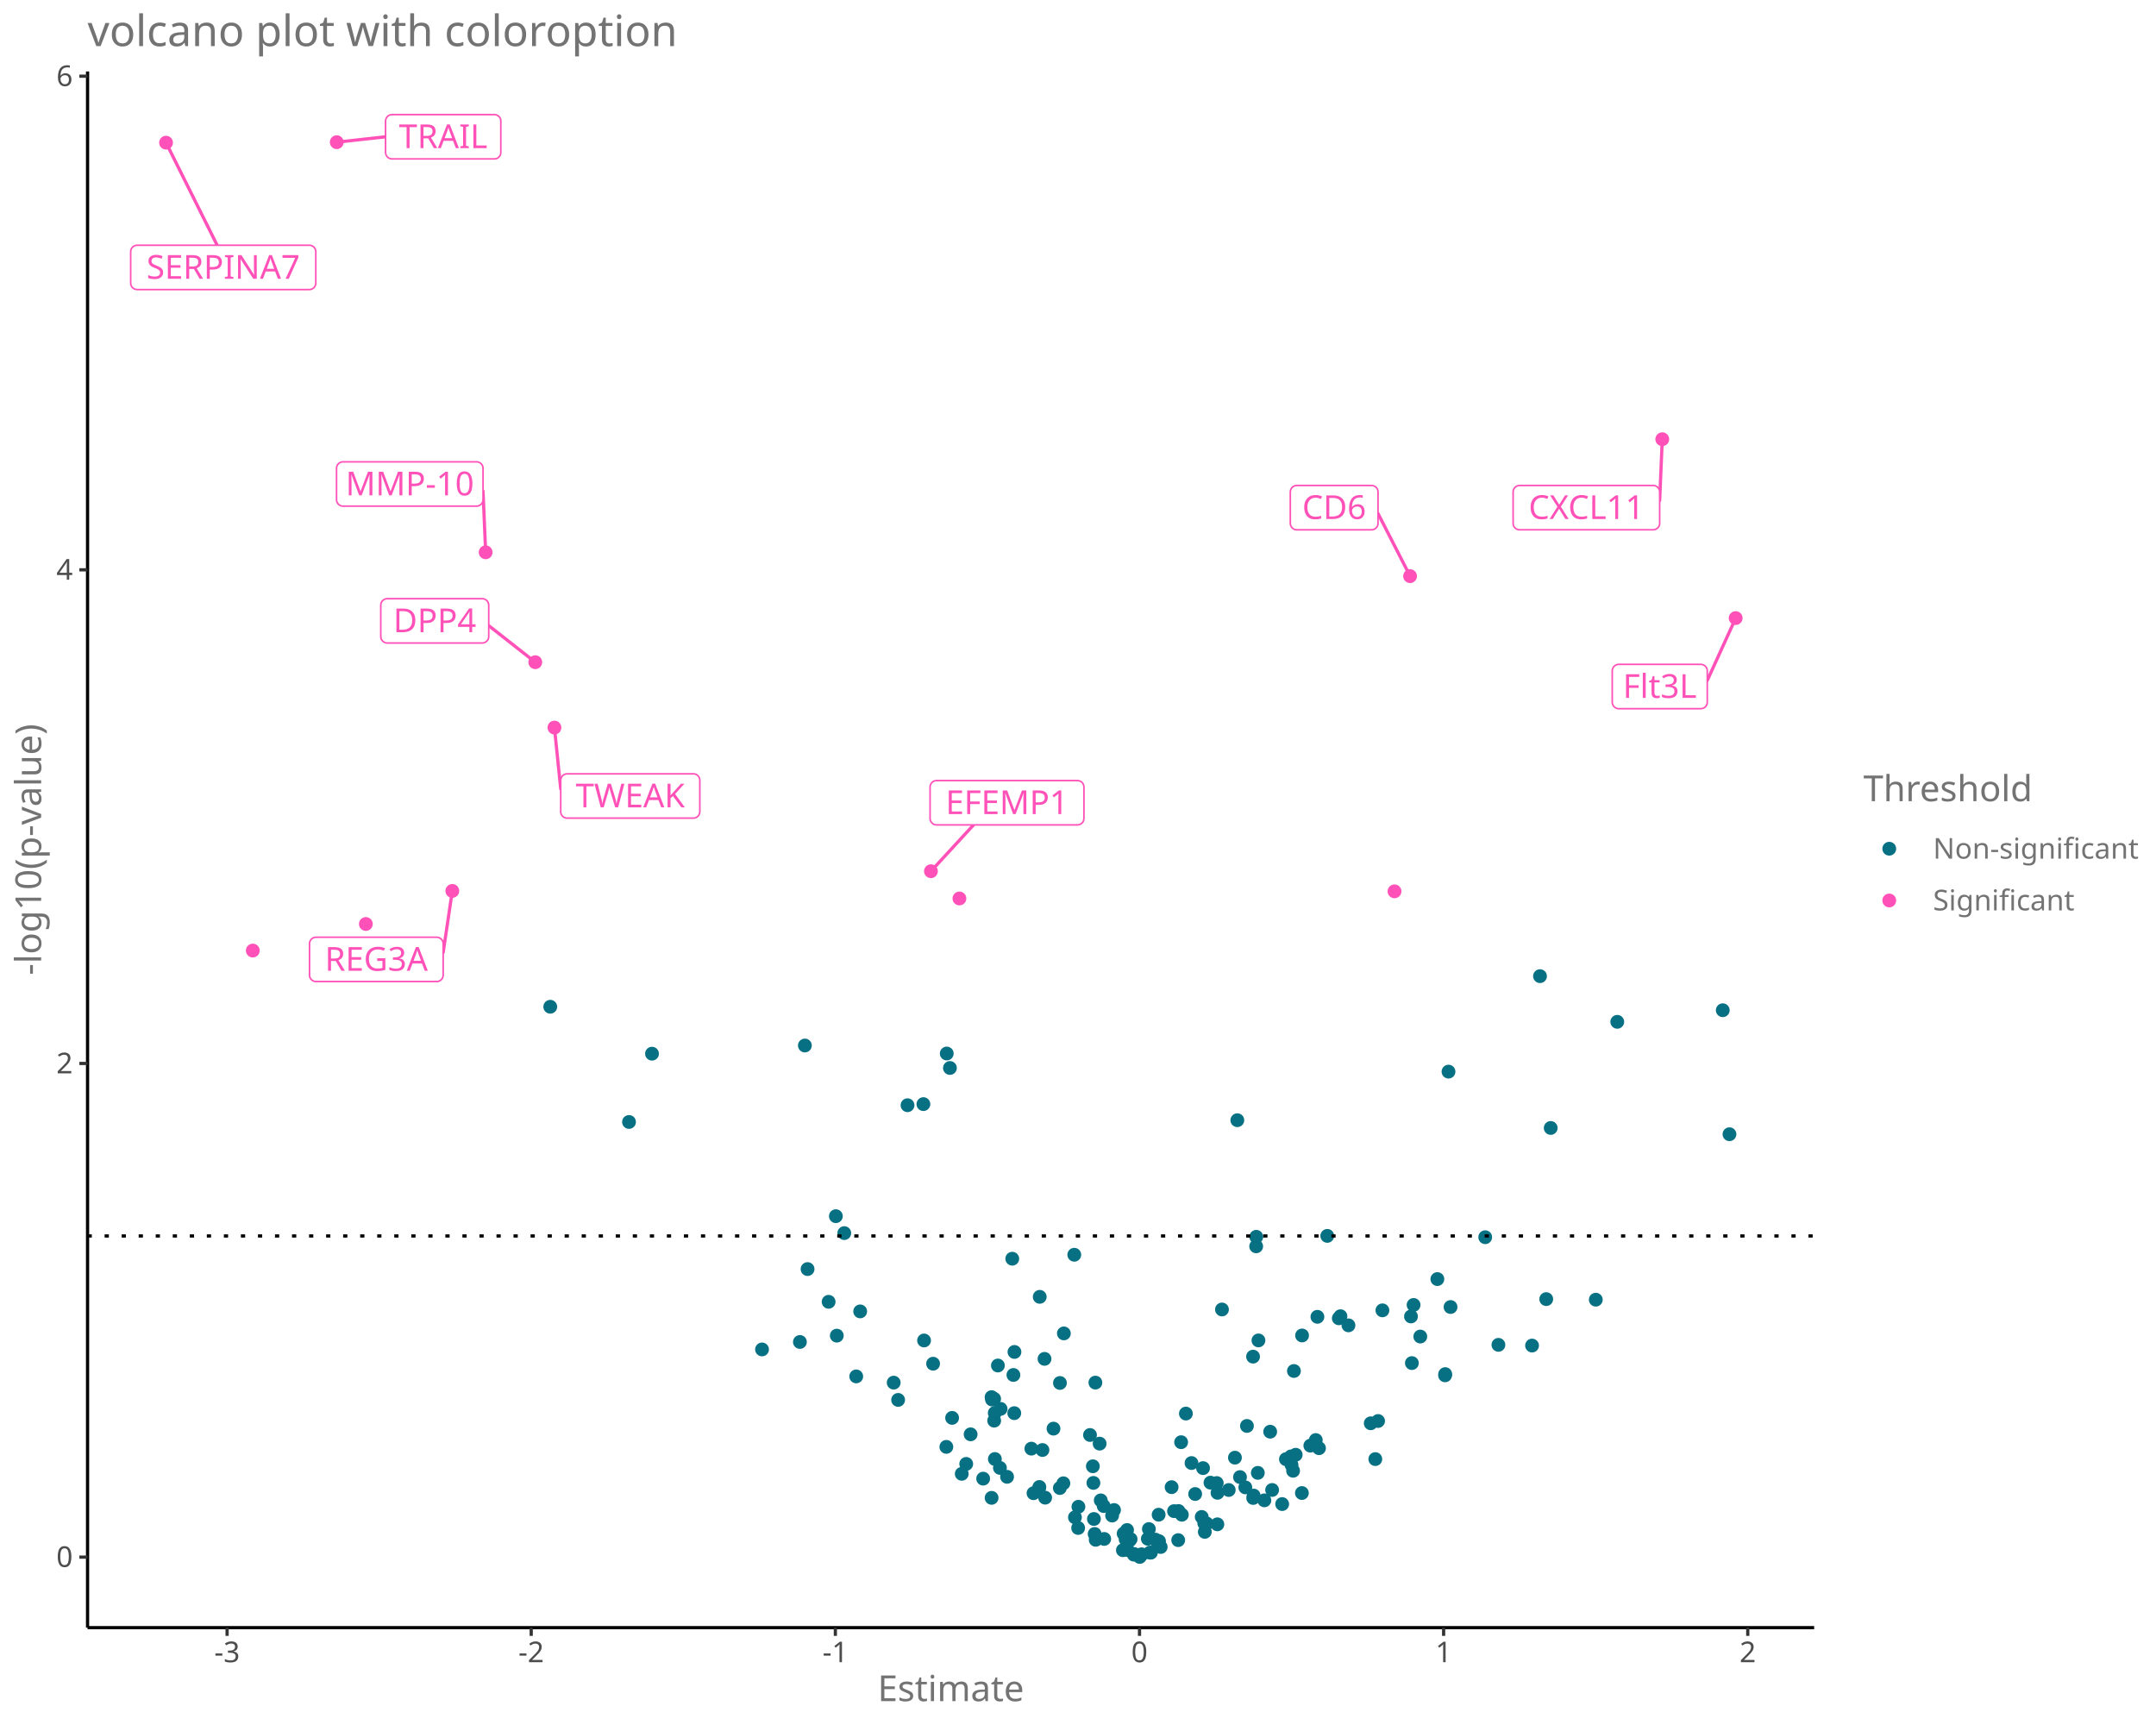
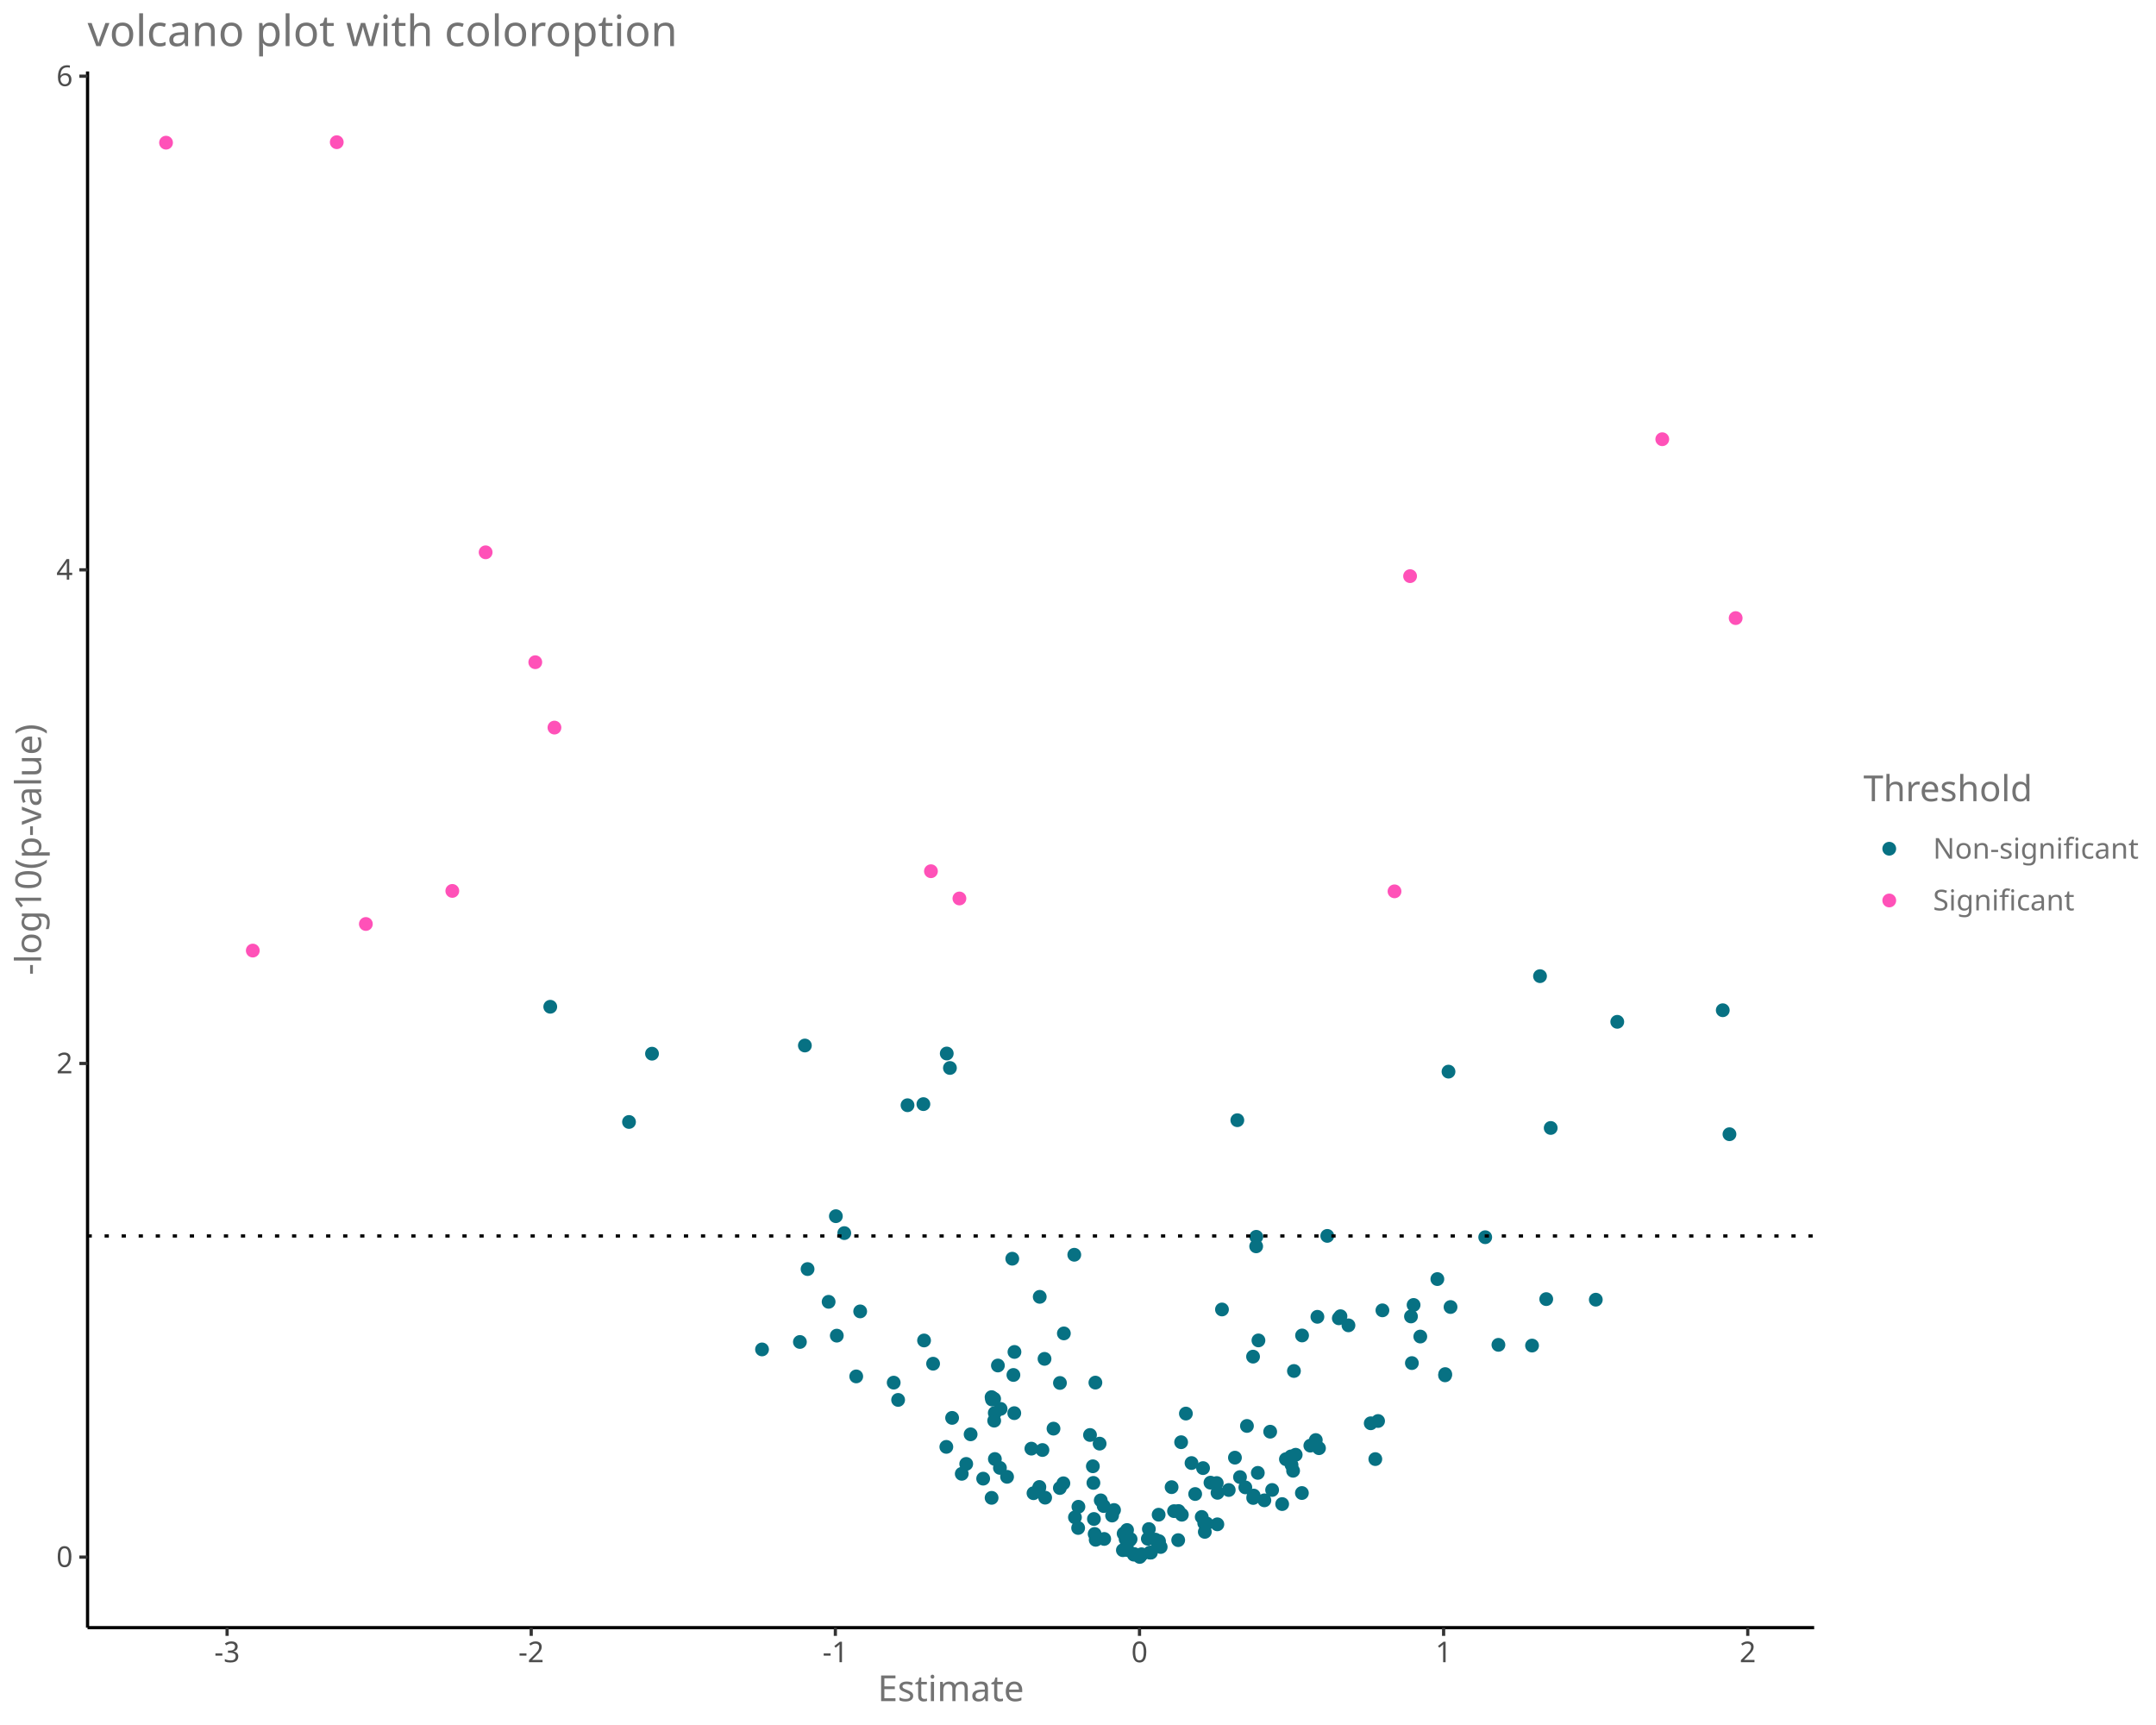
<svg xmlns="http://www.w3.org/2000/svg" class="svglite" data-engine-version="2.0" width="720.00pt" height="576.00pt" viewBox="0 0 720.00 576.00">
  <defs>
    <style type="text/css">
    .svglite line, .svglite polyline, .svglite polygon, .svglite path, .svglite rect, .svglite circle {
      fill: none;
      stroke: #000000;
      stroke-linecap: round;
      stroke-linejoin: round;
      stroke-miterlimit: 10.00;
    }
  </style>
  </defs>
  <rect width="100%" height="100%" style="stroke: none; fill: #FFFFFF;" />
  <defs>
    <clipPath id="cpMC4wMHw3MjAuMDB8MC4wMHw1NzYuMDA=">
      <rect x="0.00" y="0.00" width="720.00" height="576.00" />
    </clipPath>
  </defs>
  <g clip-path="url(#cpMC4wMHw3MjAuMDB8MC4wMHw1NzYuMDA=)">
    <rect x="0.00" y="0.00" width="720.00" height="576.00" style="stroke-width: 1.07; stroke: #FFFFFF; fill: #FFFFFF;" />
  </g>
  <defs>
    <clipPath id="cpMjkuMjR8NjA1Ljg0fDIzLjg2fDU0My41MA==">
      <rect x="29.24" y="23.86" width="576.60" height="519.64" />
    </clipPath>
  </defs>
  <g clip-path="url(#cpMjkuMjR8NjA1Ljg0fDIzLjg2fDU0My41MA==)">
    <rect x="29.24" y="23.86" width="576.60" height="519.64" style="stroke-width: 1.07; stroke: none; fill: #FFFFFF;" />
    <circle cx="112.46" cy="47.48" r="1.95" style="stroke-width: 0.71; stroke: #FF51B8; fill: #FF51B8;" />
    <circle cx="55.45" cy="47.64" r="1.95" style="stroke-width: 0.71; stroke: #FF51B8; fill: #FF51B8;" />
    <circle cx="555.12" cy="146.66" r="1.95" style="stroke-width: 0.71; stroke: #FF51B8; fill: #FF51B8;" />
    <circle cx="162.18" cy="184.42" r="1.95" style="stroke-width: 0.71; stroke: #FF51B8; fill: #FF51B8;" />
    <circle cx="470.90" cy="192.38" r="1.95" style="stroke-width: 0.71; stroke: #FF51B8; fill: #FF51B8;" />
    <circle cx="579.63" cy="206.39" r="1.95" style="stroke-width: 0.71; stroke: #FF51B8; fill: #FF51B8;" />
    <circle cx="178.76" cy="221.12" r="1.95" style="stroke-width: 0.71; stroke: #FF51B8; fill: #FF51B8;" />
    <circle cx="185.16" cy="242.95" r="1.95" style="stroke-width: 0.71; stroke: #FF51B8; fill: #FF51B8;" />
    <circle cx="310.89" cy="290.91" r="1.95" style="stroke-width: 0.71; stroke: #FF51B8; fill: #FF51B8;" />
    <circle cx="151.05" cy="297.49" r="1.95" style="stroke-width: 0.71; stroke: #FF51B8; fill: #FF51B8;" />
    <circle cx="465.70" cy="297.63" r="1.95" style="stroke-width: 0.71; stroke: #FF51B8; fill: #FF51B8;" />
    <circle cx="320.40" cy="300.01" r="1.95" style="stroke-width: 0.71; stroke: #FF51B8; fill: #FF51B8;" />
    <circle cx="122.18" cy="308.53" r="1.95" style="stroke-width: 0.71; stroke: #FF51B8; fill: #FF51B8;" />
    <circle cx="84.42" cy="317.41" r="1.95" style="stroke-width: 0.71; stroke: #FF51B8; fill: #FF51B8;" />
    <circle cx="514.29" cy="325.95" r="1.95" style="stroke-width: 0.71; stroke: #077183; fill: #077183;" />
    <circle cx="183.76" cy="336.17" r="1.95" style="stroke-width: 0.71; stroke: #077183; fill: #077183;" />
    <circle cx="575.32" cy="337.33" r="1.95" style="stroke-width: 0.71; stroke: #077183; fill: #077183;" />
    <circle cx="540.09" cy="341.20" r="1.95" style="stroke-width: 0.71; stroke: #077183; fill: #077183;" />
    <circle cx="268.79" cy="349.11" r="1.95" style="stroke-width: 0.71; stroke: #077183; fill: #077183;" />
    <circle cx="316.17" cy="351.78" r="1.95" style="stroke-width: 0.71; stroke: #077183; fill: #077183;" />
    <circle cx="217.74" cy="351.84" r="1.95" style="stroke-width: 0.71; stroke: #077183; fill: #077183;" />
    <circle cx="317.23" cy="356.61" r="1.95" style="stroke-width: 0.71; stroke: #077183; fill: #077183;" />
    <circle cx="483.73" cy="357.83" r="1.95" style="stroke-width: 0.71; stroke: #077183; fill: #077183;" />
    <circle cx="308.37" cy="368.68" r="1.95" style="stroke-width: 0.71; stroke: #077183; fill: #077183;" />
    <circle cx="303.07" cy="369.05" r="1.95" style="stroke-width: 0.71; stroke: #077183; fill: #077183;" />
    <circle cx="413.21" cy="374.05" r="1.95" style="stroke-width: 0.71; stroke: #077183; fill: #077183;" />
    <circle cx="210.06" cy="374.64" r="1.95" style="stroke-width: 0.71; stroke: #077183; fill: #077183;" />
    <circle cx="517.86" cy="376.64" r="1.95" style="stroke-width: 0.71; stroke: #077183; fill: #077183;" />
    <circle cx="577.56" cy="378.73" r="1.95" style="stroke-width: 0.71; stroke: #077183; fill: #077183;" />
    <circle cx="279.14" cy="406.10" r="1.95" style="stroke-width: 0.71; stroke: #077183; fill: #077183;" />
    <circle cx="281.95" cy="411.75" r="1.95" style="stroke-width: 0.71; stroke: #077183; fill: #077183;" />
    <circle cx="443.25" cy="412.68" r="1.95" style="stroke-width: 0.71; stroke: #077183; fill: #077183;" />
    <circle cx="419.54" cy="412.99" r="1.95" style="stroke-width: 0.71; stroke: #077183; fill: #077183;" />
    <circle cx="495.99" cy="413.12" r="1.95" style="stroke-width: 0.71; stroke: #077183; fill: #077183;" />
    <circle cx="419.50" cy="416.17" r="1.95" style="stroke-width: 0.71; stroke: #077183; fill: #077183;" />
    <circle cx="358.76" cy="418.98" r="1.95" style="stroke-width: 0.71; stroke: #077183; fill: #077183;" />
    <circle cx="338.05" cy="420.30" r="1.95" style="stroke-width: 0.71; stroke: #077183; fill: #077183;" />
    <circle cx="269.69" cy="423.76" r="1.95" style="stroke-width: 0.71; stroke: #077183; fill: #077183;" />
    <circle cx="480.01" cy="427.10" r="1.95" style="stroke-width: 0.71; stroke: #077183; fill: #077183;" />
    <circle cx="347.22" cy="433.03" r="1.95" style="stroke-width: 0.71; stroke: #077183; fill: #077183;" />
    <circle cx="516.37" cy="433.79" r="1.95" style="stroke-width: 0.71; stroke: #077183; fill: #077183;" />
    <circle cx="532.92" cy="433.98" r="1.95" style="stroke-width: 0.71; stroke: #077183; fill: #077183;" />
    <circle cx="276.72" cy="434.69" r="1.95" style="stroke-width: 0.71; stroke: #077183; fill: #077183;" />
    <circle cx="472.07" cy="435.74" r="1.95" style="stroke-width: 0.71; stroke: #077183; fill: #077183;" />
    <circle cx="484.41" cy="436.43" r="1.95" style="stroke-width: 0.71; stroke: #077183; fill: #077183;" />
    <circle cx="408.08" cy="437.25" r="1.95" style="stroke-width: 0.71; stroke: #077183; fill: #077183;" />
    <circle cx="461.66" cy="437.54" r="1.95" style="stroke-width: 0.71; stroke: #077183; fill: #077183;" />
    <circle cx="287.26" cy="437.89" r="1.95" style="stroke-width: 0.71; stroke: #077183; fill: #077183;" />
    <circle cx="447.65" cy="439.50" r="1.95" style="stroke-width: 0.71; stroke: #077183; fill: #077183;" />
    <circle cx="471.20" cy="439.58" r="1.95" style="stroke-width: 0.71; stroke: #077183; fill: #077183;" />
    <circle cx="439.95" cy="439.70" r="1.95" style="stroke-width: 0.71; stroke: #077183; fill: #077183;" />
    <circle cx="447.10" cy="440.20" r="1.95" style="stroke-width: 0.71; stroke: #077183; fill: #077183;" />
    <circle cx="450.32" cy="442.55" r="1.95" style="stroke-width: 0.71; stroke: #077183; fill: #077183;" />
    <circle cx="355.28" cy="445.24" r="1.95" style="stroke-width: 0.71; stroke: #077183; fill: #077183;" />
    <circle cx="434.83" cy="445.93" r="1.95" style="stroke-width: 0.71; stroke: #077183; fill: #077183;" />
    <circle cx="279.45" cy="445.99" r="1.95" style="stroke-width: 0.71; stroke: #077183; fill: #077183;" />
    <circle cx="474.31" cy="446.29" r="1.95" style="stroke-width: 0.71; stroke: #077183; fill: #077183;" />
    <circle cx="420.26" cy="447.58" r="1.95" style="stroke-width: 0.71; stroke: #077183; fill: #077183;" />
    <circle cx="308.59" cy="447.60" r="1.95" style="stroke-width: 0.71; stroke: #077183; fill: #077183;" />
    <circle cx="267.13" cy="448.10" r="1.95" style="stroke-width: 0.71; stroke: #077183; fill: #077183;" />
    <circle cx="500.40" cy="449.06" r="1.95" style="stroke-width: 0.71; stroke: #077183; fill: #077183;" />
    <circle cx="511.63" cy="449.30" r="1.95" style="stroke-width: 0.71; stroke: #077183; fill: #077183;" />
    <circle cx="254.48" cy="450.59" r="1.95" style="stroke-width: 0.71; stroke: #077183; fill: #077183;" />
    <circle cx="338.78" cy="451.43" r="1.95" style="stroke-width: 0.71; stroke: #077183; fill: #077183;" />
    <circle cx="418.46" cy="453.00" r="1.95" style="stroke-width: 0.71; stroke: #077183; fill: #077183;" />
    <circle cx="348.82" cy="453.74" r="1.95" style="stroke-width: 0.71; stroke: #077183; fill: #077183;" />
    <circle cx="471.50" cy="455.15" r="1.95" style="stroke-width: 0.71; stroke: #077183; fill: #077183;" />
    <circle cx="311.61" cy="455.36" r="1.95" style="stroke-width: 0.71; stroke: #077183; fill: #077183;" />
    <circle cx="333.25" cy="455.96" r="1.95" style="stroke-width: 0.71; stroke: #077183; fill: #077183;" />
    <circle cx="432.11" cy="457.79" r="1.95" style="stroke-width: 0.71; stroke: #077183; fill: #077183;" />
    <circle cx="482.63" cy="458.83" r="1.95" style="stroke-width: 0.71; stroke: #077183; fill: #077183;" />
    <circle cx="338.43" cy="459.12" r="1.95" style="stroke-width: 0.71; stroke: #077183; fill: #077183;" />
    <circle cx="482.58" cy="459.24" r="1.95" style="stroke-width: 0.71; stroke: #077183; fill: #077183;" />
    <circle cx="285.94" cy="459.60" r="1.95" style="stroke-width: 0.71; stroke: #077183; fill: #077183;" />
    <circle cx="365.81" cy="461.67" r="1.95" style="stroke-width: 0.71; stroke: #077183; fill: #077183;" />
    <circle cx="298.45" cy="461.68" r="1.95" style="stroke-width: 0.71; stroke: #077183; fill: #077183;" />
    <circle cx="353.97" cy="461.79" r="1.95" style="stroke-width: 0.71; stroke: #077183; fill: #077183;" />
    <circle cx="331.14" cy="466.52" r="1.95" style="stroke-width: 0.71; stroke: #077183; fill: #077183;" />
    <circle cx="331.99" cy="467.09" r="1.95" style="stroke-width: 0.71; stroke: #077183; fill: #077183;" />
    <circle cx="331.29" cy="467.32" r="1.95" style="stroke-width: 0.71; stroke: #077183; fill: #077183;" />
    <circle cx="299.93" cy="467.45" r="1.95" style="stroke-width: 0.71; stroke: #077183; fill: #077183;" />
    <circle cx="334.15" cy="470.44" r="1.95" style="stroke-width: 0.71; stroke: #077183; fill: #077183;" />
    <circle cx="332.21" cy="471.80" r="1.95" style="stroke-width: 0.71; stroke: #077183; fill: #077183;" />
    <circle cx="338.72" cy="471.87" r="1.95" style="stroke-width: 0.71; stroke: #077183; fill: #077183;" />
    <circle cx="396.03" cy="472.01" r="1.95" style="stroke-width: 0.71; stroke: #077183; fill: #077183;" />
    <circle cx="317.96" cy="473.45" r="1.95" style="stroke-width: 0.71; stroke: #077183; fill: #077183;" />
    <circle cx="332.01" cy="474.38" r="1.95" style="stroke-width: 0.71; stroke: #077183; fill: #077183;" />
    <circle cx="460.21" cy="474.49" r="1.95" style="stroke-width: 0.71; stroke: #077183; fill: #077183;" />
    <circle cx="457.76" cy="475.25" r="1.95" style="stroke-width: 0.71; stroke: #077183; fill: #077183;" />
    <circle cx="416.42" cy="476.14" r="1.95" style="stroke-width: 0.71; stroke: #077183; fill: #077183;" />
    <circle cx="351.82" cy="477.04" r="1.95" style="stroke-width: 0.71; stroke: #077183; fill: #077183;" />
    <circle cx="424.18" cy="478.06" r="1.95" style="stroke-width: 0.71; stroke: #077183; fill: #077183;" />
    <circle cx="324.14" cy="478.94" r="1.95" style="stroke-width: 0.71; stroke: #077183; fill: #077183;" />
    <circle cx="364.01" cy="479.16" r="1.95" style="stroke-width: 0.71; stroke: #077183; fill: #077183;" />
    <circle cx="439.41" cy="480.85" r="1.95" style="stroke-width: 0.71; stroke: #077183; fill: #077183;" />
    <circle cx="394.44" cy="481.57" r="1.95" style="stroke-width: 0.71; stroke: #077183; fill: #077183;" />
    <circle cx="367.22" cy="482.05" r="1.95" style="stroke-width: 0.71; stroke: #077183; fill: #077183;" />
    <circle cx="437.59" cy="482.72" r="1.95" style="stroke-width: 0.71; stroke: #077183; fill: #077183;" />
    <circle cx="316.03" cy="483.13" r="1.95" style="stroke-width: 0.71; stroke: #077183; fill: #077183;" />
    <circle cx="440.48" cy="483.57" r="1.95" style="stroke-width: 0.71; stroke: #077183; fill: #077183;" />
    <circle cx="344.43" cy="483.72" r="1.95" style="stroke-width: 0.71; stroke: #077183; fill: #077183;" />
    <circle cx="348.13" cy="484.18" r="1.95" style="stroke-width: 0.71; stroke: #077183; fill: #077183;" />
    <circle cx="432.70" cy="485.76" r="1.95" style="stroke-width: 0.71; stroke: #077183; fill: #077183;" />
    <circle cx="431.12" cy="486.31" r="1.95" style="stroke-width: 0.71; stroke: #077183; fill: #077183;" />
    <circle cx="412.41" cy="486.73" r="1.95" style="stroke-width: 0.71; stroke: #077183; fill: #077183;" />
    <circle cx="332.24" cy="487.18" r="1.95" style="stroke-width: 0.71; stroke: #077183; fill: #077183;" />
    <circle cx="459.29" cy="487.21" r="1.95" style="stroke-width: 0.71; stroke: #077183; fill: #077183;" />
    <circle cx="429.44" cy="487.24" r="1.95" style="stroke-width: 0.71; stroke: #077183; fill: #077183;" />
    <circle cx="397.91" cy="488.53" r="1.95" style="stroke-width: 0.71; stroke: #077183; fill: #077183;" />
    <circle cx="322.67" cy="488.82" r="1.95" style="stroke-width: 0.71; stroke: #077183; fill: #077183;" />
    <circle cx="431.31" cy="489.14" r="1.95" style="stroke-width: 0.71; stroke: #077183; fill: #077183;" />
    <circle cx="364.96" cy="489.61" r="1.95" style="stroke-width: 0.71; stroke: #077183; fill: #077183;" />
    <circle cx="333.93" cy="490.15" r="1.95" style="stroke-width: 0.71; stroke: #077183; fill: #077183;" />
    <circle cx="401.76" cy="490.22" r="1.95" style="stroke-width: 0.71; stroke: #077183; fill: #077183;" />
    <circle cx="431.83" cy="491.11" r="1.95" style="stroke-width: 0.71; stroke: #077183; fill: #077183;" />
    <circle cx="420.05" cy="491.81" r="1.95" style="stroke-width: 0.71; stroke: #077183; fill: #077183;" />
    <circle cx="321.18" cy="492.13" r="1.95" style="stroke-width: 0.71; stroke: #077183; fill: #077183;" />
    <circle cx="336.31" cy="493.13" r="1.95" style="stroke-width: 0.71; stroke: #077183; fill: #077183;" />
    <circle cx="414.10" cy="493.22" r="1.95" style="stroke-width: 0.71; stroke: #077183; fill: #077183;" />
    <circle cx="328.33" cy="493.74" r="1.95" style="stroke-width: 0.71; stroke: #077183; fill: #077183;" />
    <circle cx="404.24" cy="495.08" r="1.95" style="stroke-width: 0.71; stroke: #077183; fill: #077183;" />
    <circle cx="365.15" cy="495.16" r="1.95" style="stroke-width: 0.71; stroke: #077183; fill: #077183;" />
    <circle cx="406.34" cy="495.21" r="1.95" style="stroke-width: 0.71; stroke: #077183; fill: #077183;" />
    <circle cx="355.12" cy="495.29" r="1.95" style="stroke-width: 0.71; stroke: #077183; fill: #077183;" />
    <circle cx="347.10" cy="496.52" r="1.95" style="stroke-width: 0.71; stroke: #077183; fill: #077183;" />
    <circle cx="391.26" cy="496.58" r="1.95" style="stroke-width: 0.71; stroke: #077183; fill: #077183;" />
    <circle cx="415.88" cy="496.65" r="1.95" style="stroke-width: 0.71; stroke: #077183; fill: #077183;" />
    <circle cx="353.94" cy="496.87" r="1.95" style="stroke-width: 0.71; stroke: #077183; fill: #077183;" />
    <circle cx="346.94" cy="497.12" r="1.95" style="stroke-width: 0.71; stroke: #077183; fill: #077183;" />
    <circle cx="424.83" cy="497.52" r="1.95" style="stroke-width: 0.71; stroke: #077183; fill: #077183;" />
    <circle cx="410.34" cy="497.53" r="1.95" style="stroke-width: 0.71; stroke: #077183; fill: #077183;" />
    <circle cx="406.59" cy="498.47" r="1.95" style="stroke-width: 0.71; stroke: #077183; fill: #077183;" />
    <circle cx="434.77" cy="498.54" r="1.95" style="stroke-width: 0.71; stroke: #077183; fill: #077183;" />
    <circle cx="345.14" cy="498.60" r="1.95" style="stroke-width: 0.71; stroke: #077183; fill: #077183;" />
    <circle cx="399.13" cy="498.87" r="1.95" style="stroke-width: 0.71; stroke: #077183; fill: #077183;" />
    <circle cx="418.67" cy="499.39" r="1.95" style="stroke-width: 0.71; stroke: #077183; fill: #077183;" />
    <circle cx="349.03" cy="500.09" r="1.95" style="stroke-width: 0.71; stroke: #077183; fill: #077183;" />
    <circle cx="331.15" cy="500.15" r="1.95" style="stroke-width: 0.71; stroke: #077183; fill: #077183;" />
    <circle cx="418.51" cy="500.19" r="1.95" style="stroke-width: 0.71; stroke: #077183; fill: #077183;" />
    <circle cx="422.24" cy="500.98" r="1.95" style="stroke-width: 0.71; stroke: #077183; fill: #077183;" />
    <circle cx="367.60" cy="500.99" r="1.95" style="stroke-width: 0.71; stroke: #077183; fill: #077183;" />
    <circle cx="428.18" cy="502.23" r="1.95" style="stroke-width: 0.71; stroke: #077183; fill: #077183;" />
    <circle cx="368.58" cy="502.89" r="1.95" style="stroke-width: 0.71; stroke: #077183; fill: #077183;" />
    <circle cx="360.14" cy="503.13" r="1.95" style="stroke-width: 0.71; stroke: #077183; fill: #077183;" />
    <circle cx="372.03" cy="504.21" r="1.95" style="stroke-width: 0.71; stroke: #077183; fill: #077183;" />
    <circle cx="393.58" cy="504.55" r="1.95" style="stroke-width: 0.71; stroke: #077183; fill: #077183;" />
    <circle cx="392.07" cy="504.59" r="1.95" style="stroke-width: 0.71; stroke: #077183; fill: #077183;" />
    <circle cx="386.93" cy="505.78" r="1.95" style="stroke-width: 0.71; stroke: #077183; fill: #077183;" />
    <circle cx="394.68" cy="505.79" r="1.95" style="stroke-width: 0.71; stroke: #077183; fill: #077183;" />
    <circle cx="371.39" cy="506.06" r="1.95" style="stroke-width: 0.71; stroke: #077183; fill: #077183;" />
    <circle cx="401.32" cy="506.53" r="1.95" style="stroke-width: 0.71; stroke: #077183; fill: #077183;" />
    <circle cx="358.98" cy="506.66" r="1.95" style="stroke-width: 0.71; stroke: #077183; fill: #077183;" />
    <circle cx="365.32" cy="507.21" r="1.95" style="stroke-width: 0.71; stroke: #077183; fill: #077183;" />
    <circle cx="402.16" cy="508.60" r="1.95" style="stroke-width: 0.71; stroke: #077183; fill: #077183;" />
    <circle cx="403.00" cy="508.73" r="1.95" style="stroke-width: 0.71; stroke: #077183; fill: #077183;" />
    <circle cx="406.54" cy="508.99" r="1.95" style="stroke-width: 0.71; stroke: #077183; fill: #077183;" />
    <circle cx="360.05" cy="510.21" r="1.95" style="stroke-width: 0.71; stroke: #077183; fill: #077183;" />
    <circle cx="383.67" cy="510.57" r="1.95" style="stroke-width: 0.71; stroke: #077183; fill: #077183;" />
    <circle cx="376.38" cy="510.89" r="1.95" style="stroke-width: 0.71; stroke: #077183; fill: #077183;" />
    <circle cx="402.35" cy="511.51" r="1.95" style="stroke-width: 0.71; stroke: #077183; fill: #077183;" />
    <circle cx="375.24" cy="512.08" r="1.95" style="stroke-width: 0.71; stroke: #077183; fill: #077183;" />
    <circle cx="365.56" cy="512.21" r="1.95" style="stroke-width: 0.71; stroke: #077183; fill: #077183;" />
    <circle cx="366.54" cy="513.73" r="1.95" style="stroke-width: 0.71; stroke: #077183; fill: #077183;" />
    <circle cx="383.32" cy="513.82" r="1.95" style="stroke-width: 0.71; stroke: #077183; fill: #077183;" />
    <circle cx="368.75" cy="513.87" r="1.95" style="stroke-width: 0.71; stroke: #077183; fill: #077183;" />
    <circle cx="377.57" cy="513.94" r="1.95" style="stroke-width: 0.71; stroke: #077183; fill: #077183;" />
    <circle cx="375.90" cy="513.96" r="1.95" style="stroke-width: 0.71; stroke: #077183; fill: #077183;" />
    <circle cx="385.81" cy="514.09" r="1.95" style="stroke-width: 0.71; stroke: #077183; fill: #077183;" />
    <circle cx="365.91" cy="514.16" r="1.95" style="stroke-width: 0.71; stroke: #077183; fill: #077183;" />
    <circle cx="393.46" cy="514.27" r="1.95" style="stroke-width: 0.71; stroke: #077183; fill: #077183;" />
    <circle cx="377.16" cy="514.43" r="1.95" style="stroke-width: 0.71; stroke: #077183; fill: #077183;" />
    <circle cx="387.05" cy="514.60" r="1.95" style="stroke-width: 0.71; stroke: #077183; fill: #077183;" />
    <circle cx="386.90" cy="514.91" r="1.95" style="stroke-width: 0.71; stroke: #077183; fill: #077183;" />
    <circle cx="386.76" cy="515.70" r="1.95" style="stroke-width: 0.71; stroke: #077183; fill: #077183;" />
    <circle cx="387.61" cy="516.56" r="1.95" style="stroke-width: 0.71; stroke: #077183; fill: #077183;" />
    <circle cx="376.56" cy="517.59" r="1.95" style="stroke-width: 0.71; stroke: #077183; fill: #077183;" />
    <circle cx="374.99" cy="517.63" r="1.95" style="stroke-width: 0.71; stroke: #077183; fill: #077183;" />
    <circle cx="384.02" cy="518.44" r="1.95" style="stroke-width: 0.71; stroke: #077183; fill: #077183;" />
    <circle cx="384.35" cy="518.44" r="1.95" style="stroke-width: 0.71; stroke: #077183; fill: #077183;" />
    <circle cx="378.78" cy="518.92" r="1.95" style="stroke-width: 0.71; stroke: #077183; fill: #077183;" />
    <circle cx="381.21" cy="518.99" r="1.95" style="stroke-width: 0.71; stroke: #077183; fill: #077183;" />
    <circle cx="378.65" cy="519.12" r="1.95" style="stroke-width: 0.71; stroke: #077183; fill: #077183;" />
    <circle cx="381.13" cy="519.21" r="1.95" style="stroke-width: 0.71; stroke: #077183; fill: #077183;" />
    <circle cx="380.62" cy="519.88" r="1.95" style="stroke-width: 0.71; stroke: #077183; fill: #077183;" />
-     <line x1="128.76" y1="45.68" x2="113.65" y2="47.35" style="stroke-width: 1.07; stroke: #FF51B8;" />
-     <line x1="72.52" y1="81.89" x2="55.94" y2="48.63" style="stroke-width: 1.07; stroke: #FF51B8;" />
-     <line x1="554.25" y1="167.11" x2="555.07" y2="147.75" style="stroke-width: 1.07; stroke: #FF51B8;" />
-     <line x1="161.31" y1="164.00" x2="162.14" y2="183.34" style="stroke-width: 1.07; stroke: #FF51B8;" />
-     <line x1="460.19" y1="171.47" x2="470.40" y2="191.39" style="stroke-width: 1.07; stroke: #FF51B8;" />
-     <line x1="570.15" y1="227.20" x2="579.18" y2="207.40" style="stroke-width: 1.07; stroke: #FF51B8;" />
-     <line x1="163.21" y1="208.91" x2="177.85" y2="220.41" style="stroke-width: 1.07; stroke: #FF51B8;" />
-     <line x1="187.25" y1="263.41" x2="185.27" y2="244.03" style="stroke-width: 1.07; stroke: #FF51B8;" />
-     <line x1="325.12" y1="275.44" x2="311.66" y2="290.08" style="stroke-width: 1.07; stroke: #FF51B8;" />
-     <line x1="148.00" y1="318.00" x2="150.89" y2="298.56" style="stroke-width: 1.07; stroke: #FF51B8;" />
-     <polygon points="130.92,53.06 165.09,53.06 165.01,53.06 165.35,53.05 165.69,52.98 166.02,52.85 166.32,52.68 166.59,52.46 166.82,52.20 167.01,51.90 167.14,51.58 167.22,51.25 167.25,50.90 167.25,50.90 167.25,40.42 167.25,40.42 167.22,40.08 167.14,39.74 167.01,39.42 166.82,39.13 166.59,38.87 166.32,38.65 166.02,38.47 165.69,38.35 165.35,38.28 165.09,38.26 130.92,38.26 131.18,38.28 130.83,38.27 130.49,38.31 130.16,38.40 129.84,38.55 129.56,38.75 129.31,38.99 129.10,39.27 128.93,39.58 128.82,39.91 128.77,40.25 128.76,40.42 128.76,50.90 128.77,50.73 128.77,51.07 128.82,51.42 128.93,51.75 129.10,52.06 129.31,52.33 129.56,52.57 129.84,52.77 130.16,52.92 130.49,53.02 130.83,53.06 " style="stroke-width: 0.53; stroke: #FF51B8; fill: #FFFFFF;" />
-     <text x="148.01" y="49.46" text-anchor="middle" style="font-size: 11.04px; fill: #FF51B8; font-family: sans;" textLength="31.29px" lengthAdjust="spacingAndGlyphs">TRAIL</text>
-     <polygon points="45.80,96.69 103.30,96.69 103.21,96.68 103.56,96.67 103.90,96.60 104.23,96.48 104.53,96.30 104.80,96.08 105.03,95.82 105.21,95.53 105.35,95.21 105.43,94.87 105.46,94.53 105.46,94.53 105.46,84.05 105.46,84.05 105.43,83.70 105.35,83.36 105.21,83.04 105.03,82.75 104.80,82.49 104.53,82.27 104.23,82.10 103.90,81.97 103.56,81.90 103.30,81.89 45.80,81.89 46.06,81.90 45.71,81.89 45.37,81.93 45.03,82.03 44.72,82.18 44.43,82.38 44.18,82.62 43.97,82.89 43.81,83.20 43.70,83.53 43.65,83.87 43.64,84.05 43.64,94.53 43.65,94.35 43.65,94.70 43.70,95.04 43.81,95.37 43.97,95.68 44.18,95.96 44.43,96.20 44.72,96.40 45.03,96.55 45.37,96.64 45.71,96.68 " style="stroke-width: 0.53; stroke: #FF51B8; fill: #FFFFFF;" />
-     <text x="74.55" y="93.09" text-anchor="middle" style="font-size: 11.04px; fill: #FF51B8; font-family: sans;" textLength="54.62px" lengthAdjust="spacingAndGlyphs">SERPINA7</text>
-     <polygon points="507.47,176.90 552.09,176.90 552.00,176.90 552.35,176.88 552.69,176.81 553.01,176.69 553.31,176.52 553.58,176.30 553.81,176.04 554.00,175.74 554.14,175.42 554.22,175.09 554.25,174.74 554.25,174.74 554.25,164.26 554.25,164.26 554.22,163.92 554.14,163.58 554.00,163.26 553.81,162.96 553.58,162.70 553.31,162.48 553.01,162.31 552.69,162.19 552.35,162.12 552.09,162.10 507.47,162.10 507.73,162.12 507.38,162.10 507.04,162.15 506.70,162.24 506.39,162.39 506.10,162.59 505.85,162.83 505.64,163.11 505.48,163.42 505.37,163.75 505.32,164.09 505.31,164.26 505.31,174.74 505.32,174.57 505.32,174.91 505.37,175.26 505.48,175.59 505.64,175.89 505.85,176.17 506.10,176.41 506.39,176.61 506.70,176.76 507.04,176.86 507.38,176.90 " style="stroke-width: 0.53; stroke: #FF51B8; fill: #FFFFFF;" />
-     <text x="529.78" y="173.30" text-anchor="middle" style="font-size: 11.04px; fill: #FF51B8; font-family: sans;" textLength="41.74px" lengthAdjust="spacingAndGlyphs">CXCL11</text>
-     <polygon points="114.55,169.01 159.15,169.01 159.06,169.00 159.41,168.99 159.75,168.92 160.07,168.80 160.38,168.62 160.64,168.40 160.88,168.14 161.06,167.85 161.20,167.53 161.28,167.19 161.31,166.85 161.31,166.85 161.31,156.37 161.31,156.37 161.28,156.02 161.20,155.68 161.06,155.36 160.88,155.07 160.64,154.81 160.38,154.59 160.07,154.42 159.75,154.29 159.41,154.22 159.15,154.21 114.55,154.21 114.81,154.22 114.46,154.21 114.11,154.25 113.78,154.35 113.47,154.50 113.18,154.70 112.93,154.94 112.72,155.21 112.56,155.52 112.45,155.85 112.39,156.19 112.39,156.37 112.39,166.85 112.39,166.67 112.39,167.02 112.45,167.36 112.56,167.69 112.72,168.00 112.93,168.28 113.18,168.52 113.47,168.72 113.78,168.87 114.11,168.96 114.46,169.00 " style="stroke-width: 0.53; stroke: #FF51B8; fill: #FFFFFF;" />
-     <text x="136.85" y="165.41" text-anchor="middle" style="font-size: 11.04px; fill: #FF51B8; font-family: sans;" textLength="41.72px" lengthAdjust="spacingAndGlyphs">MMP-10</text>
-     <polygon points="433.06,176.91 458.03,176.91 457.95,176.90 458.29,176.89 458.63,176.82 458.96,176.70 459.26,176.52 459.53,176.30 459.76,176.04 459.95,175.75 460.08,175.43 460.17,175.09 460.19,174.75 460.19,174.75 460.19,164.27 460.19,164.27 460.17,163.92 460.08,163.59 459.95,163.27 459.76,162.97 459.53,162.71 459.26,162.49 458.96,162.32 458.63,162.19 458.29,162.12 458.03,162.11 433.06,162.11 433.32,162.12 432.98,162.11 432.63,162.15 432.30,162.25 431.98,162.40 431.70,162.60 431.45,162.84 431.24,163.11 431.08,163.42 430.97,163.75 430.91,164.10 430.90,164.27 430.90,174.75 430.91,174.57 430.91,174.92 430.97,175.26 431.08,175.59 431.24,175.90 431.45,176.18 431.70,176.42 431.98,176.62 432.30,176.77 432.63,176.86 432.98,176.90 " style="stroke-width: 0.53; stroke: #FF51B8; fill: #FFFFFF;" />
-     <text x="445.55" y="173.31" text-anchor="middle" style="font-size: 11.04px; fill: #FF51B8; font-family: sans;" textLength="22.09px" lengthAdjust="spacingAndGlyphs">CD6</text>
-     <polygon points="540.57,236.64 567.99,236.64 567.91,236.64 568.25,236.62 568.59,236.55 568.92,236.43 569.22,236.26 569.49,236.04 569.72,235.78 569.91,235.48 570.04,235.16 570.13,234.82 570.15,234.48 570.15,234.48 570.15,224.00 570.15,224.00 570.13,223.65 570.04,223.32 569.91,223.00 569.72,222.70 569.49,222.44 569.22,222.22 568.92,222.05 568.59,221.93 568.25,221.86 567.99,221.84 540.57,221.84 540.83,221.86 540.49,221.84 540.14,221.88 539.81,221.98 539.49,222.13 539.21,222.33 538.96,222.57 538.75,222.85 538.59,223.15 538.48,223.48 538.42,223.83 538.41,224.00 538.41,234.48 538.42,234.30 538.42,234.65 538.48,235.00 538.59,235.32 538.75,235.63 538.96,235.91 539.21,236.15 539.49,236.35 539.81,236.50 540.14,236.59 540.49,236.64 " style="stroke-width: 0.53; stroke: #FF51B8; fill: #FFFFFF;" />
-     <text x="554.28" y="233.04" text-anchor="middle" style="font-size: 11.04px; fill: #FF51B8; font-family: sans;" textLength="24.54px" lengthAdjust="spacingAndGlyphs">Flt3L</text>
-     <polygon points="129.32,214.71 161.05,214.71 160.96,214.71 161.31,214.69 161.65,214.62 161.97,214.50 162.27,214.32 162.54,214.11 162.77,213.84 162.96,213.55 163.09,213.23 163.18,212.89 163.21,212.55 163.21,212.55 163.21,202.07 163.21,202.07 163.18,201.72 163.09,201.39 162.96,201.07 162.77,200.77 162.54,200.51 162.27,200.29 161.97,200.12 161.65,200.00 161.31,199.93 161.05,199.91 129.32,199.91 129.58,199.93 129.23,199.91 128.89,199.95 128.55,200.05 128.24,200.20 127.95,200.40 127.70,200.64 127.49,200.92 127.33,201.22 127.22,201.55 127.17,201.90 127.16,202.07 127.16,212.55 127.17,212.37 127.17,212.72 127.22,213.06 127.33,213.39 127.49,213.70 127.70,213.98 127.95,214.22 128.24,214.42 128.55,214.57 128.89,214.66 129.23,214.71 " style="stroke-width: 0.53; stroke: #FF51B8; fill: #FFFFFF;" />
-     <text x="145.18" y="211.11" text-anchor="middle" style="font-size: 11.04px; fill: #FF51B8; font-family: sans;" textLength="28.85px" lengthAdjust="spacingAndGlyphs">DPP4</text>
-     <polygon points="189.41,273.18 231.55,273.18 231.46,273.18 231.81,273.17 232.15,273.10 232.47,272.97 232.77,272.80 233.04,272.58 233.27,272.32 233.46,272.03 233.59,271.71 233.68,271.37 233.71,271.02 233.71,271.02 233.71,260.55 233.71,260.55 233.68,260.20 233.59,259.86 233.46,259.54 233.27,259.25 233.04,258.99 232.77,258.77 232.47,258.59 232.15,258.47 231.81,258.40 231.55,258.39 189.41,258.39 189.67,258.40 189.32,258.39 188.97,258.43 188.64,258.53 188.33,258.68 188.04,258.87 187.79,259.11 187.58,259.39 187.42,259.70 187.31,260.03 187.25,260.37 187.25,260.55 187.25,271.02 187.25,270.85 187.25,271.20 187.31,271.54 187.42,271.87 187.58,272.18 187.79,272.46 188.04,272.70 188.33,272.89 188.64,273.04 188.97,273.14 189.32,273.18 " style="stroke-width: 0.53; stroke: #FF51B8; fill: #FFFFFF;" />
-     <text x="210.48" y="269.58" text-anchor="middle" style="font-size: 11.04px; fill: #FF51B8; font-family: sans;" textLength="39.26px" lengthAdjust="spacingAndGlyphs">TWEAK</text>
-     <polygon points="312.76,275.44 359.82,275.44 359.73,275.44 360.08,275.43 360.42,275.36 360.75,275.23 361.05,275.06 361.32,274.84 361.55,274.58 361.73,274.29 361.87,273.97 361.95,273.63 361.98,273.28 361.98,273.28 361.98,262.80 361.98,262.80 361.95,262.46 361.87,262.12 361.73,261.80 361.55,261.51 361.32,261.25 361.05,261.03 360.75,260.85 360.42,260.73 360.08,260.66 359.82,260.64 312.76,260.64 313.02,260.66 312.67,260.65 312.33,260.69 311.99,260.78 311.68,260.93 311.39,261.13 311.14,261.37 310.93,261.65 310.77,261.96 310.66,262.29 310.61,262.63 310.60,262.80 310.60,273.28 310.61,273.11 310.61,273.46 310.66,273.80 310.77,274.13 310.93,274.44 311.14,274.71 311.39,274.95 311.68,275.15 311.99,275.30 312.33,275.40 312.67,275.44 " style="stroke-width: 0.53; stroke: #FF51B8; fill: #FFFFFF;" />
-     <text x="336.29" y="271.84" text-anchor="middle" style="font-size: 11.04px; fill: #FF51B8; font-family: sans;" textLength="44.18px" lengthAdjust="spacingAndGlyphs">EFEMP1</text>
-     <polygon points="105.52,327.75 145.84,327.75 145.75,327.75 146.10,327.74 146.44,327.67 146.76,327.54 147.07,327.37 147.34,327.15 147.57,326.89 147.75,326.60 147.89,326.28 147.97,325.94 148.00,325.59 148.00,325.59 148.00,315.11 148.00,315.11 147.97,314.77 147.89,314.43 147.75,314.11 147.57,313.82 147.34,313.56 147.07,313.34 146.76,313.16 146.44,313.04 146.10,312.97 145.84,312.95 105.52,312.95 105.78,312.97 105.43,312.96 105.09,313.00 104.76,313.09 104.44,313.24 104.16,313.44 103.90,313.68 103.70,313.96 103.53,314.27 103.42,314.60 103.37,314.94 103.36,315.11 103.36,325.59 103.37,325.42 103.37,325.77 103.42,326.11 103.53,326.44 103.70,326.75 103.90,327.02 104.16,327.26 104.44,327.46 104.76,327.61 105.09,327.71 105.43,327.75 " style="stroke-width: 0.53; stroke: #FF51B8; fill: #FFFFFF;" />
-     <text x="125.68" y="324.15" text-anchor="middle" style="font-size: 11.04px; fill: #FF51B8; font-family: sans;" textLength="37.44px" lengthAdjust="spacingAndGlyphs">REG3A</text>
    <line x1="29.24" y1="412.70" x2="605.84" y2="412.70" style="stroke-width: 1.07; stroke-dasharray: 1.42,4.27; stroke-linecap: butt;" />
  </g>
  <g clip-path="url(#cpMC4wMHw3MjAuMDB8MC4wMHw1NzYuMDA=)">
    <polyline points="29.24,543.50 29.24,23.86 " style="stroke-width: 1.07; stroke-linecap: butt;" />
    <text x="24.31" y="523.23" text-anchor="end" style="font-size: 9.60px; fill: #4D4D4D; font-family: sans;" textLength="5.34px" lengthAdjust="spacingAndGlyphs">0</text>
    <text x="24.31" y="358.40" text-anchor="end" style="font-size: 9.60px; fill: #4D4D4D; font-family: sans;" textLength="5.34px" lengthAdjust="spacingAndGlyphs">2</text>
    <text x="24.31" y="193.57" text-anchor="end" style="font-size: 9.60px; fill: #4D4D4D; font-family: sans;" textLength="5.34px" lengthAdjust="spacingAndGlyphs">4</text>
    <text x="24.31" y="28.74" text-anchor="end" style="font-size: 9.60px; fill: #4D4D4D; font-family: sans;" textLength="5.34px" lengthAdjust="spacingAndGlyphs">6</text>
    <polyline points="26.50,519.93 29.24,519.93 " style="stroke-width: 1.07; stroke: #333333; stroke-linecap: butt;" />
    <polyline points="26.50,355.10 29.24,355.10 " style="stroke-width: 1.07; stroke: #333333; stroke-linecap: butt;" />
    <polyline points="26.50,190.27 29.24,190.27 " style="stroke-width: 1.07; stroke: #333333; stroke-linecap: butt;" />
    <polyline points="26.50,25.44 29.24,25.44 " style="stroke-width: 1.07; stroke: #333333; stroke-linecap: butt;" />
    <polyline points="29.24,543.50 605.84,543.50 " style="stroke-width: 1.07; stroke-linecap: butt;" />
    <polyline points="75.84,546.24 75.84,543.50 " style="stroke-width: 1.07; stroke: #333333; stroke-linecap: butt;" />
    <polyline points="177.40,546.24 177.40,543.50 " style="stroke-width: 1.07; stroke: #333333; stroke-linecap: butt;" />
    <polyline points="278.97,546.24 278.97,543.50 " style="stroke-width: 1.07; stroke: #333333; stroke-linecap: butt;" />
    <polyline points="380.54,546.24 380.54,543.50 " style="stroke-width: 1.07; stroke: #333333; stroke-linecap: butt;" />
    <polyline points="482.10,546.24 482.10,543.50 " style="stroke-width: 1.07; stroke: #333333; stroke-linecap: butt;" />
    <polyline points="583.67,546.24 583.67,543.50 " style="stroke-width: 1.07; stroke: #333333; stroke-linecap: butt;" />
    <text x="75.84" y="555.04" text-anchor="middle" style="font-size: 9.60px; fill: #4D4D4D; font-family: sans;" textLength="8.54px" lengthAdjust="spacingAndGlyphs">-3</text>
    <text x="177.40" y="555.04" text-anchor="middle" style="font-size: 9.60px; fill: #4D4D4D; font-family: sans;" textLength="8.54px" lengthAdjust="spacingAndGlyphs">-2</text>
    <text x="278.97" y="555.04" text-anchor="middle" style="font-size: 9.60px; fill: #4D4D4D; font-family: sans;" textLength="8.54px" lengthAdjust="spacingAndGlyphs">-1</text>
    <text x="380.54" y="555.04" text-anchor="middle" style="font-size: 9.60px; fill: #4D4D4D; font-family: sans;" textLength="5.34px" lengthAdjust="spacingAndGlyphs">0</text>
    <text x="482.10" y="555.04" text-anchor="middle" style="font-size: 9.60px; fill: #4D4D4D; font-family: sans;" textLength="5.34px" lengthAdjust="spacingAndGlyphs">1</text>
    <text x="583.67" y="555.04" text-anchor="middle" style="font-size: 9.60px; fill: #4D4D4D; font-family: sans;" textLength="5.34px" lengthAdjust="spacingAndGlyphs">2</text>
    <text x="317.54" y="568.03" text-anchor="middle" style="font-size: 12.00px; fill: #737373; font-family: sans;" textLength="46.69px" lengthAdjust="spacingAndGlyphs">Estimate</text>
    <text transform="translate(13.74,283.68) rotate(-90)" text-anchor="middle" style="font-size: 12.00px; fill: #737373; font-family: sans;" textLength="80.71px" lengthAdjust="spacingAndGlyphs">-log10(p-value)</text>
    <rect x="616.80" y="252.56" width="97.72" height="62.25" style="stroke-width: 1.07; stroke: none; fill: #FFFFFF;" />
    <text x="622.28" y="267.54" style="font-size: 12.00px; fill: #737373; font-family: sans;" textLength="53.37px" lengthAdjust="spacingAndGlyphs">Threshold</text>
    <rect x="622.28" y="274.76" width="17.28" height="17.28" style="stroke-width: 1.07; stroke: none; fill: #FFFFFF;" />
    <circle cx="630.92" cy="283.40" r="1.95" style="stroke-width: 0.71; stroke: #077183; fill: #077183;" />
    <rect x="622.28" y="292.04" width="17.28" height="17.28" style="stroke-width: 1.07; stroke: none; fill: #FFFFFF;" />
    <circle cx="630.92" cy="300.68" r="1.95" style="stroke-width: 0.71; stroke: #FF51B8; fill: #FF51B8;" />
    <text x="645.54" y="286.71" style="font-size: 9.60px; fill: #737373; font-family: sans;" textLength="63.50px" lengthAdjust="spacingAndGlyphs">Non-significant</text>
    <text x="645.54" y="303.99" style="font-size: 9.60px; fill: #737373; font-family: sans;" textLength="44.29px" lengthAdjust="spacingAndGlyphs">Significant</text>
    <text x="29.24" y="15.39" style="font-size: 14.40px; fill: #737373; font-family: sans;" textLength="180.92px" lengthAdjust="spacingAndGlyphs">volcano plot with coloroption</text>
  </g>
</svg>
